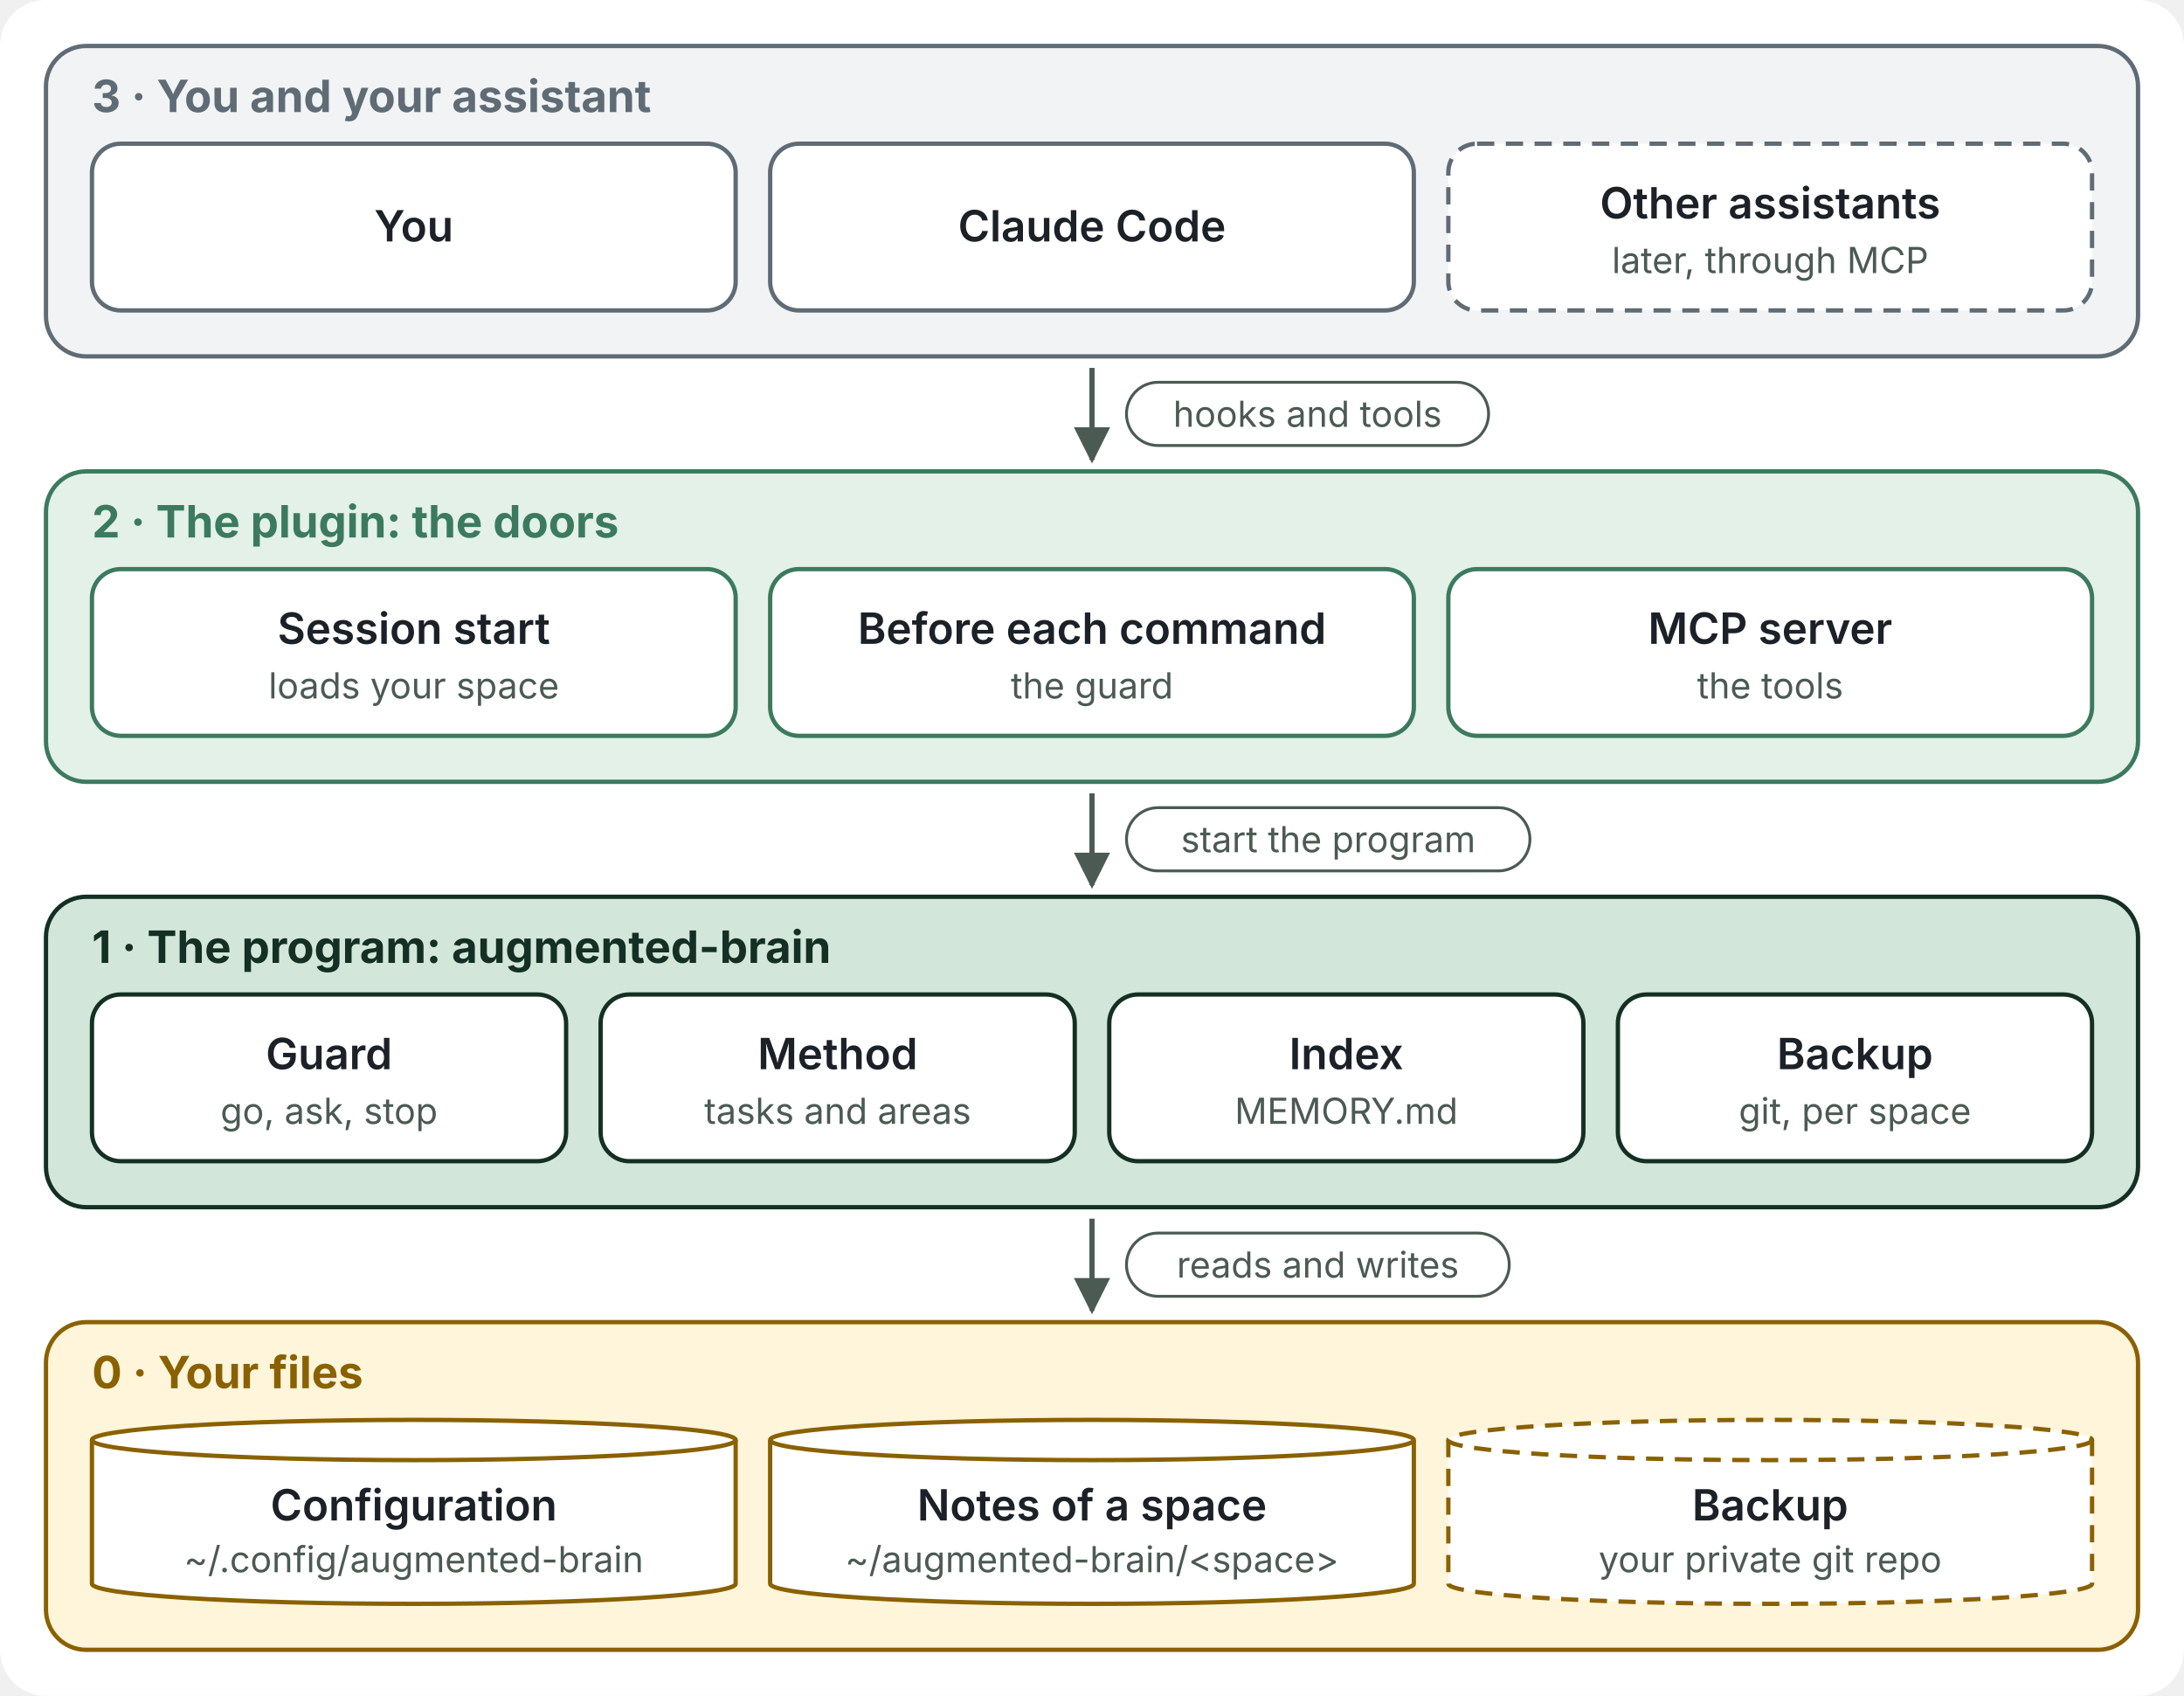
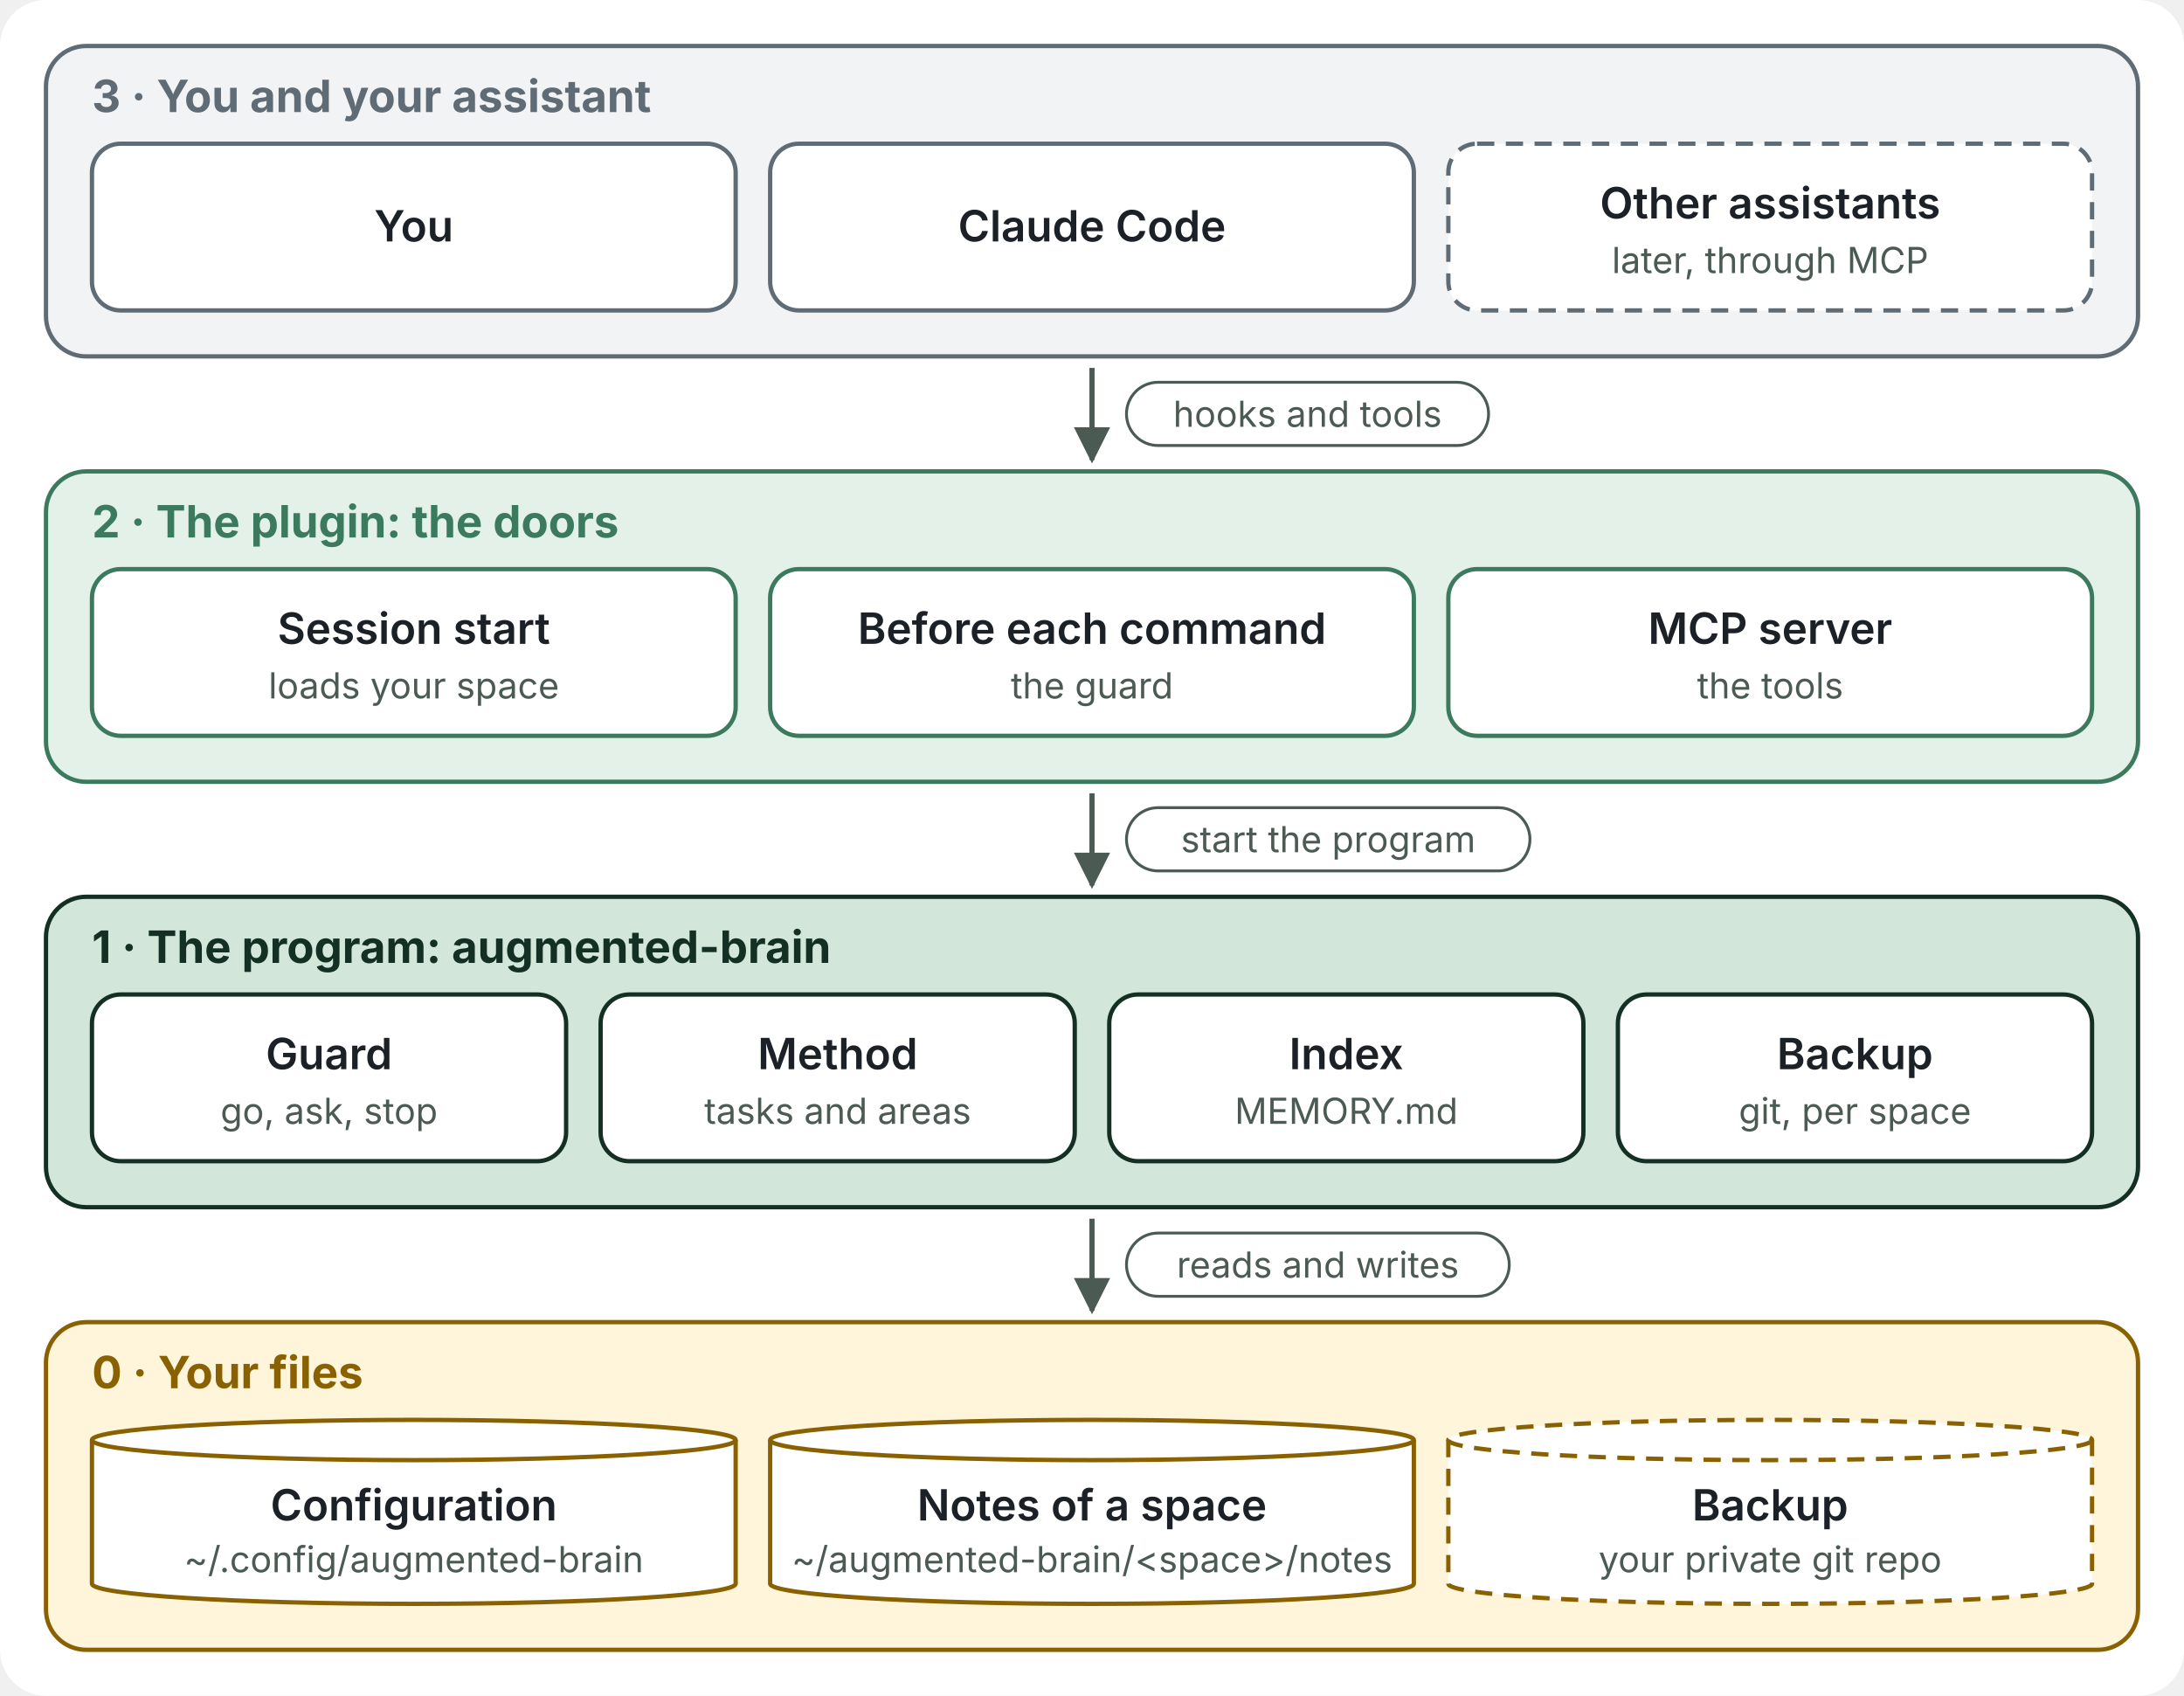
<svg xmlns="http://www.w3.org/2000/svg" viewBox="0 0 760 590" width="760" height="590" role="img" aria-label="augmented brain in four layers">
  <defs>
    <marker id="arrow" viewBox="0 0 10 10" refX="9" refY="5" markerWidth="7" markerHeight="7" orient="auto-start-reverse">
      <path d="M0,0 L10,5 L0,10 z" fill="#4B5A52" />
    </marker>
  </defs>
  <rect width="760" height="590" rx="16" fill="#FFFFFF" />
  <rect x="16.0" y="16.0" width="728.0" height="108.0" rx="14" fill="#F1F3F5" stroke="#5F6B75" stroke-width="1.5" />
  <text x="32.0" y="39.0" text-anchor="start" font-family="'IBM Plex Sans', Inter, 'Segoe UI', Helvetica, Arial, sans-serif" font-size="15.5" font-weight="700" fill="#5F6B75">3 · You and your assistant</text>
  <rect x="32.0" y="50.0" width="224.0" height="58.0" rx="10" fill="#FFFFFF" stroke="#5F6B75" stroke-width="1.5" />
  <text x="144.0" y="84.0" text-anchor="middle" font-family="'IBM Plex Sans', Inter, 'Segoe UI', Helvetica, Arial, sans-serif" font-size="15" font-weight="600" fill="#1C2128">You</text>
  <rect x="268.0" y="50.0" width="224.0" height="58.0" rx="10" fill="#FFFFFF" stroke="#5F6B75" stroke-width="1.5" />
  <text x="380.0" y="84.0" text-anchor="middle" font-family="'IBM Plex Sans', Inter, 'Segoe UI', Helvetica, Arial, sans-serif" font-size="15" font-weight="600" fill="#1C2128">Claude Code</text>
  <rect x="504.0" y="50.0" width="224.0" height="58.0" rx="10" fill="#FFFFFF" stroke="#5F6B75" stroke-width="1.5" stroke-dasharray="6 4" />
  <text x="616.0" y="76.0" text-anchor="middle" font-family="'IBM Plex Sans', Inter, 'Segoe UI', Helvetica, Arial, sans-serif" font-size="15" font-weight="600" fill="#1C2128">Other assistants</text>
  <text x="616.0" y="95.0" text-anchor="middle" font-family="'IBM Plex Sans', Inter, 'Segoe UI', Helvetica, Arial, sans-serif" font-size="12.5" font-weight="400" fill="#4B5A52">later, through MCP</text>
  <line x1="380.0" y1="128.0" x2="380.0" y2="160.0" stroke="#4B5A52" stroke-width="1.8" marker-end="url(#arrow)" />
  <rect x="392.0" y="133.0" width="126.0" height="22.0" rx="11" fill="#FFFFFF" stroke="#4B5A52" stroke-width="1" />
  <text x="455.0" y="148.5" text-anchor="middle" font-family="'IBM Plex Sans', Inter, 'Segoe UI', Helvetica, Arial, sans-serif" font-size="12.5" font-weight="400" fill="#4B5A52">hooks and tools</text>
  <rect x="16.0" y="164.0" width="728.0" height="108.0" rx="14" fill="#E3F1E9" stroke="#3C7A5E" stroke-width="1.5" />
  <text x="32.0" y="187.0" text-anchor="start" font-family="'IBM Plex Sans', Inter, 'Segoe UI', Helvetica, Arial, sans-serif" font-size="15.5" font-weight="700" fill="#3C7A5E">2 · The plugin: the doors</text>
  <rect x="32.0" y="198.0" width="224.0" height="58.0" rx="10" fill="#FFFFFF" stroke="#3C7A5E" stroke-width="1.5" />
  <text x="144.0" y="224.0" text-anchor="middle" font-family="'IBM Plex Sans', Inter, 'Segoe UI', Helvetica, Arial, sans-serif" font-size="15" font-weight="600" fill="#1C2128">Session start</text>
  <text x="144.0" y="243.0" text-anchor="middle" font-family="'IBM Plex Sans', Inter, 'Segoe UI', Helvetica, Arial, sans-serif" font-size="12.5" font-weight="400" fill="#4B5A52">loads your space</text>
  <rect x="268.0" y="198.0" width="224.0" height="58.0" rx="10" fill="#FFFFFF" stroke="#3C7A5E" stroke-width="1.5" />
  <text x="380.0" y="224.0" text-anchor="middle" font-family="'IBM Plex Sans', Inter, 'Segoe UI', Helvetica, Arial, sans-serif" font-size="15" font-weight="600" fill="#1C2128">Before each command</text>
  <text x="380.0" y="243.0" text-anchor="middle" font-family="'IBM Plex Sans', Inter, 'Segoe UI', Helvetica, Arial, sans-serif" font-size="12.5" font-weight="400" fill="#4B5A52">the guard</text>
  <rect x="504.0" y="198.0" width="224.0" height="58.0" rx="10" fill="#FFFFFF" stroke="#3C7A5E" stroke-width="1.5" />
  <text x="616.0" y="224.0" text-anchor="middle" font-family="'IBM Plex Sans', Inter, 'Segoe UI', Helvetica, Arial, sans-serif" font-size="15" font-weight="600" fill="#1C2128">MCP server</text>
  <text x="616.0" y="243.0" text-anchor="middle" font-family="'IBM Plex Sans', Inter, 'Segoe UI', Helvetica, Arial, sans-serif" font-size="12.5" font-weight="400" fill="#4B5A52">the tools</text>
  <line x1="380.0" y1="276.0" x2="380.0" y2="308.0" stroke="#4B5A52" stroke-width="1.8" marker-end="url(#arrow)" />
  <rect x="392.0" y="281.0" width="140.4" height="22.0" rx="11" fill="#FFFFFF" stroke="#4B5A52" stroke-width="1" />
  <text x="462.2" y="296.5" text-anchor="middle" font-family="'IBM Plex Sans', Inter, 'Segoe UI', Helvetica, Arial, sans-serif" font-size="12.5" font-weight="400" fill="#4B5A52">start the program</text>
  <rect x="16.0" y="312.0" width="728.0" height="108.0" rx="14" fill="#D3E6DA" stroke="#143024" stroke-width="1.5" />
  <text x="32.0" y="335.0" text-anchor="start" font-family="'IBM Plex Sans', Inter, 'Segoe UI', Helvetica, Arial, sans-serif" font-size="15.5" font-weight="700" fill="#143024">1 · The program: augmented-brain</text>
  <rect x="32.0" y="346.0" width="165.0" height="58.0" rx="10" fill="#FFFFFF" stroke="#143024" stroke-width="1.5" />
  <text x="114.5" y="372.0" text-anchor="middle" font-family="'IBM Plex Sans', Inter, 'Segoe UI', Helvetica, Arial, sans-serif" font-size="15" font-weight="600" fill="#1C2128">Guard</text>
  <text x="114.5" y="391.0" text-anchor="middle" font-family="'IBM Plex Sans', Inter, 'Segoe UI', Helvetica, Arial, sans-serif" font-size="12.5" font-weight="400" fill="#4B5A52">go, ask, stop</text>
  <rect x="209.0" y="346.0" width="165.0" height="58.0" rx="10" fill="#FFFFFF" stroke="#143024" stroke-width="1.5" />
  <text x="291.5" y="372.0" text-anchor="middle" font-family="'IBM Plex Sans', Inter, 'Segoe UI', Helvetica, Arial, sans-serif" font-size="15" font-weight="600" fill="#1C2128">Method</text>
  <text x="291.5" y="391.0" text-anchor="middle" font-family="'IBM Plex Sans', Inter, 'Segoe UI', Helvetica, Arial, sans-serif" font-size="12.5" font-weight="400" fill="#4B5A52">tasks and areas</text>
  <rect x="386.0" y="346.0" width="165.0" height="58.0" rx="10" fill="#FFFFFF" stroke="#143024" stroke-width="1.5" />
  <text x="468.5" y="372.0" text-anchor="middle" font-family="'IBM Plex Sans', Inter, 'Segoe UI', Helvetica, Arial, sans-serif" font-size="15" font-weight="600" fill="#1C2128">Index</text>
  <text x="468.5" y="391.0" text-anchor="middle" font-family="'IBM Plex Sans', Inter, 'Segoe UI', Helvetica, Arial, sans-serif" font-size="12.5" font-weight="400" fill="#4B5A52">MEMORY.md</text>
  <rect x="563.0" y="346.0" width="165.0" height="58.0" rx="10" fill="#FFFFFF" stroke="#143024" stroke-width="1.5" />
  <text x="645.5" y="372.0" text-anchor="middle" font-family="'IBM Plex Sans', Inter, 'Segoe UI', Helvetica, Arial, sans-serif" font-size="15" font-weight="600" fill="#1C2128">Backup</text>
  <text x="645.5" y="391.0" text-anchor="middle" font-family="'IBM Plex Sans', Inter, 'Segoe UI', Helvetica, Arial, sans-serif" font-size="12.5" font-weight="400" fill="#4B5A52">git, per space</text>
  <line x1="380.0" y1="424.0" x2="380.0" y2="456.0" stroke="#4B5A52" stroke-width="1.8" marker-end="url(#arrow)" />
  <rect x="392.0" y="429.0" width="133.2" height="22.0" rx="11" fill="#FFFFFF" stroke="#4B5A52" stroke-width="1" />
  <text x="458.6" y="444.5" text-anchor="middle" font-family="'IBM Plex Sans', Inter, 'Segoe UI', Helvetica, Arial, sans-serif" font-size="12.5" font-weight="400" fill="#4B5A52">reads and writes</text>
  <rect x="16.0" y="460.0" width="728.0" height="114.0" rx="14" fill="#FFF5DA" stroke="#8A6100" stroke-width="1.5" />
  <text x="32.0" y="483.0" text-anchor="start" font-family="'IBM Plex Sans', Inter, 'Segoe UI', Helvetica, Arial, sans-serif" font-size="15.5" font-weight="700" fill="#8A6100">0 · Your files</text>
  <path d="M 32.0,501.0 L 32.0,551.0 A 112.0,7 0 0 0 256.0,551.0 L 256.0,501.0" fill="#FFFFFF" stroke="#8A6100" stroke-width="1.5" />
  <ellipse cx="144.0" cy="501.0" rx="112.0" ry="7" fill="#FFFFFF" stroke="#8A6100" stroke-width="1.5" />
  <text x="144.0" y="529.0" text-anchor="middle" font-family="'IBM Plex Sans', Inter, 'Segoe UI', Helvetica, Arial, sans-serif" font-size="15" font-weight="600" fill="#1C2128">Configuration</text>
  <text x="144.0" y="547.0" text-anchor="middle" font-family="'IBM Plex Sans', Inter, 'Segoe UI', Helvetica, Arial, sans-serif" font-size="12.5" font-weight="400" fill="#4B5A52">~/.config/augmented-brain</text>
  <path d="M 268.0,501.0 L 268.0,551.0 A 112.0,7 0 0 0 492.0,551.0 L 492.0,501.0" fill="#FFFFFF" stroke="#8A6100" stroke-width="1.5" />
  <ellipse cx="380.0" cy="501.0" rx="112.0" ry="7" fill="#FFFFFF" stroke="#8A6100" stroke-width="1.5" />
  <text x="380.0" y="529.0" text-anchor="middle" font-family="'IBM Plex Sans', Inter, 'Segoe UI', Helvetica, Arial, sans-serif" font-size="15" font-weight="600" fill="#1C2128">Notes of a space</text>
-   <text x="380.0" y="547.0" text-anchor="middle" font-family="'IBM Plex Sans', Inter, 'Segoe UI', Helvetica, Arial, sans-serif" font-size="12.5" font-weight="400" fill="#4B5A52">~/augmented-brain/&lt;space&gt;</text>
+   <text x="380.0" y="547.0" text-anchor="middle" font-family="'IBM Plex Sans', Inter, 'Segoe UI', Helvetica, Arial, sans-serif" font-size="12.5" font-weight="400" fill="#4B5A52">~/augmented-brain/&lt;space&gt;/notes</text>
  <path d="M 504.0,501.0 L 504.0,551.0 A 112.0,7 0 0 0 728.0,551.0 L 728.0,501.0" fill="#FFFFFF" stroke="#8A6100" stroke-width="1.5" stroke-dasharray="6 4" />
  <ellipse cx="616.0" cy="501.0" rx="112.0" ry="7" fill="#FFFFFF" stroke="#8A6100" stroke-width="1.5" stroke-dasharray="6 4" />
  <text x="616.0" y="529.0" text-anchor="middle" font-family="'IBM Plex Sans', Inter, 'Segoe UI', Helvetica, Arial, sans-serif" font-size="15" font-weight="600" fill="#1C2128">Backup</text>
  <text x="616.0" y="547.0" text-anchor="middle" font-family="'IBM Plex Sans', Inter, 'Segoe UI', Helvetica, Arial, sans-serif" font-size="12.5" font-weight="400" fill="#4B5A52">your private git repo</text>
</svg>
